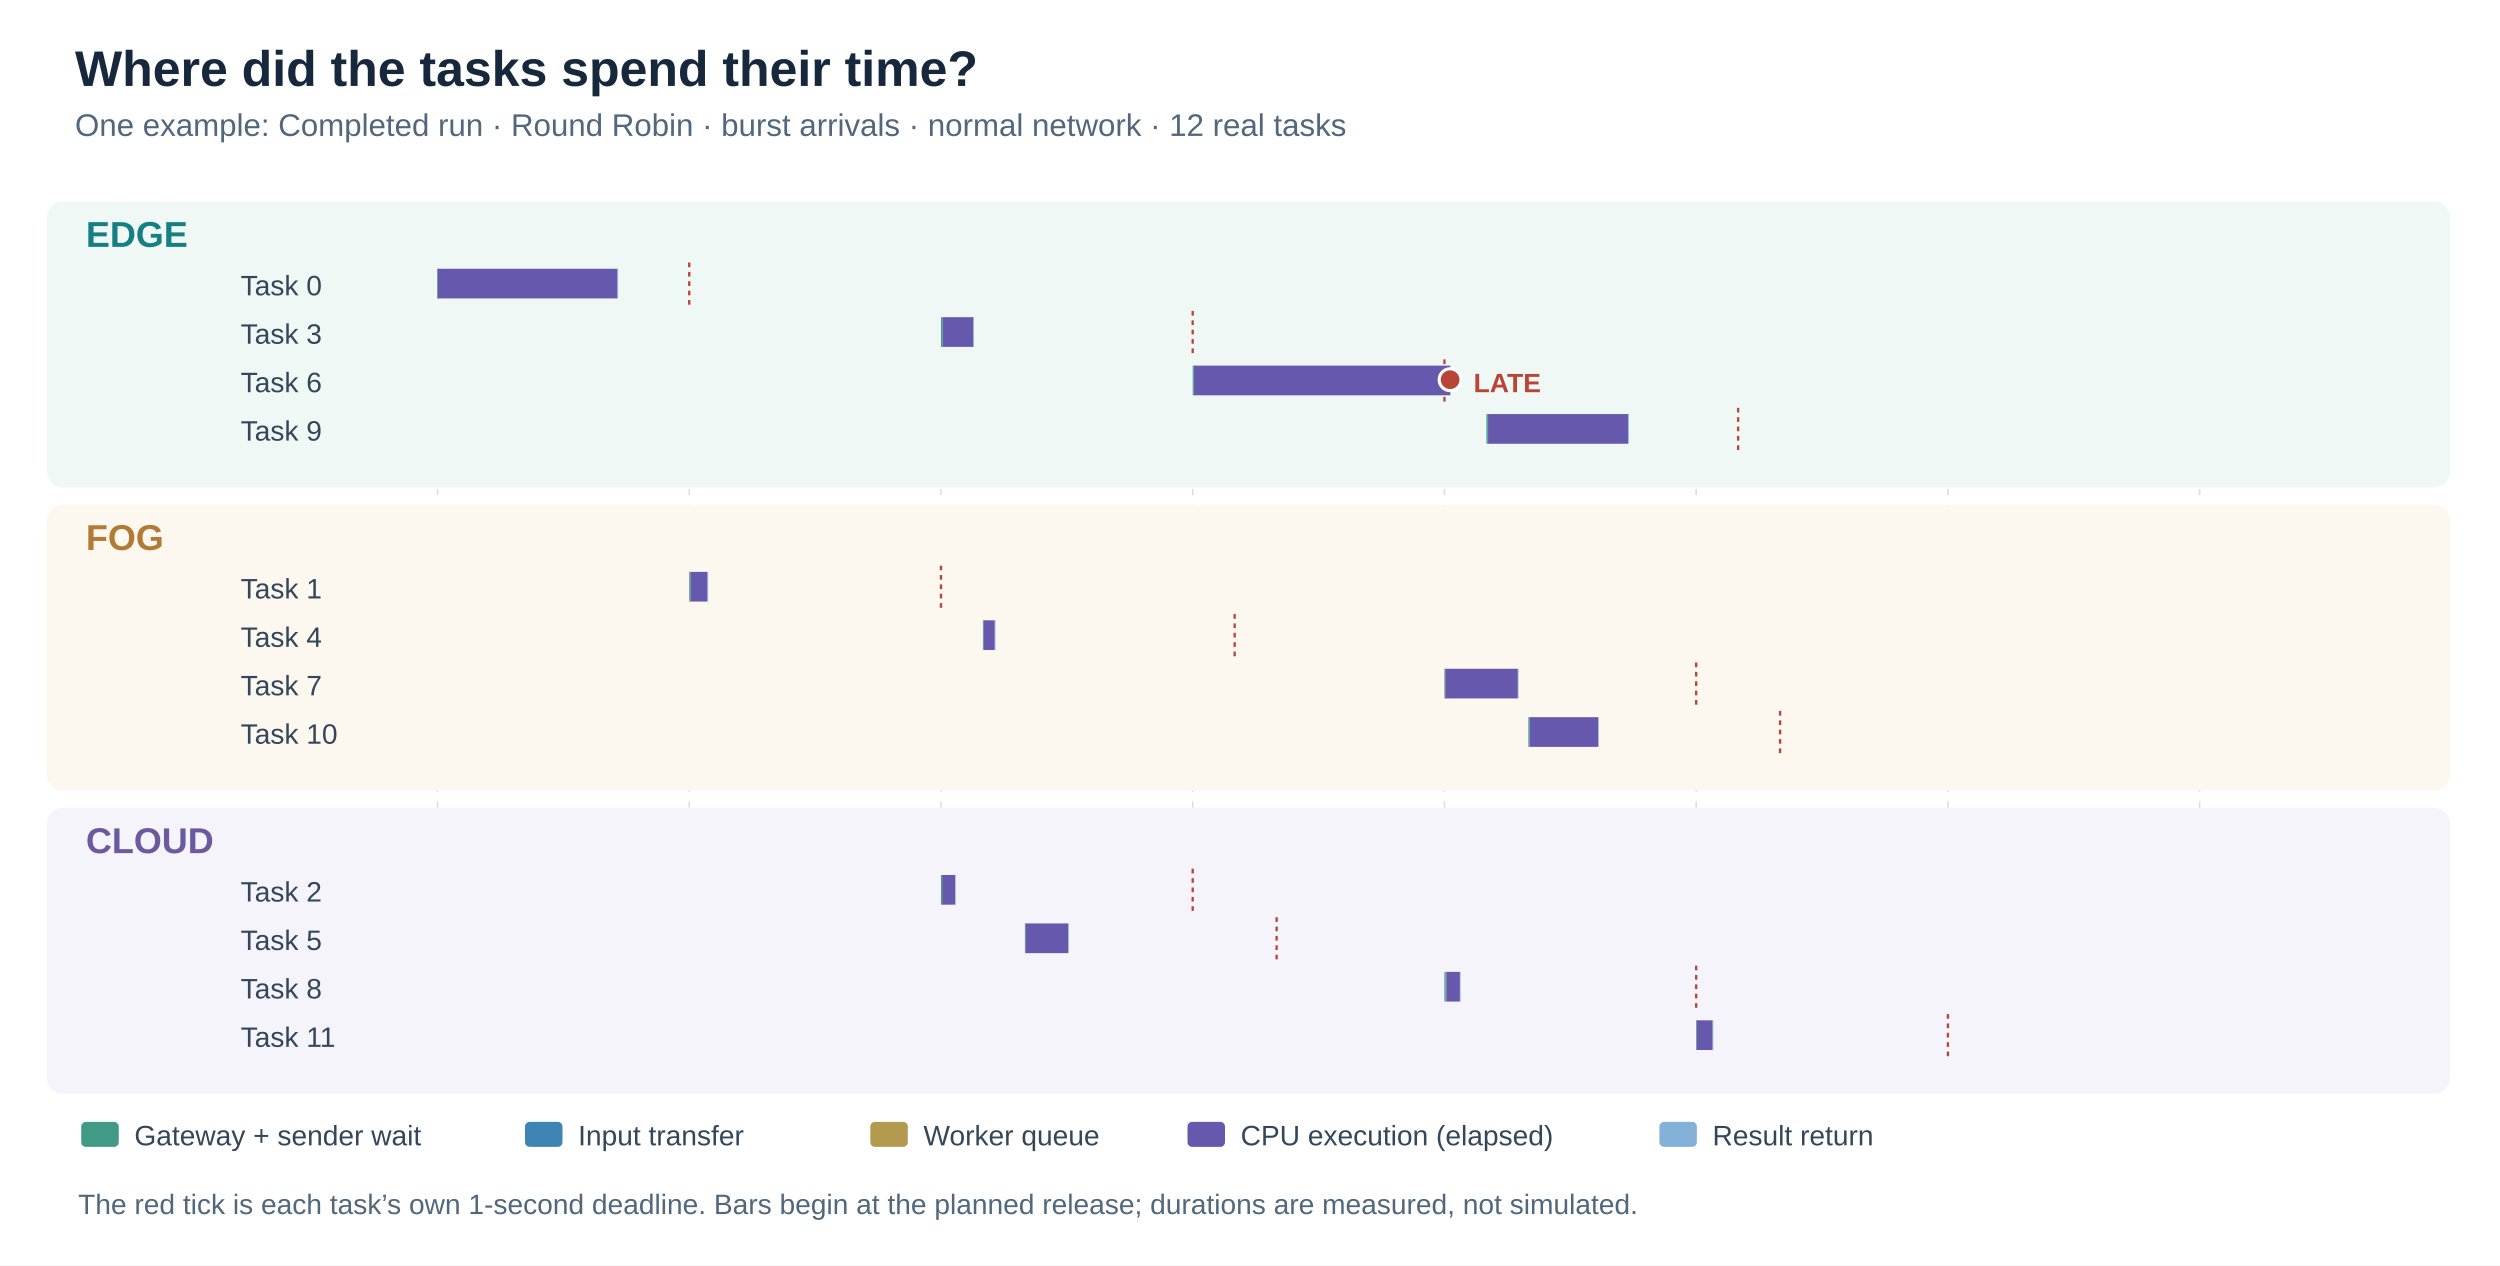
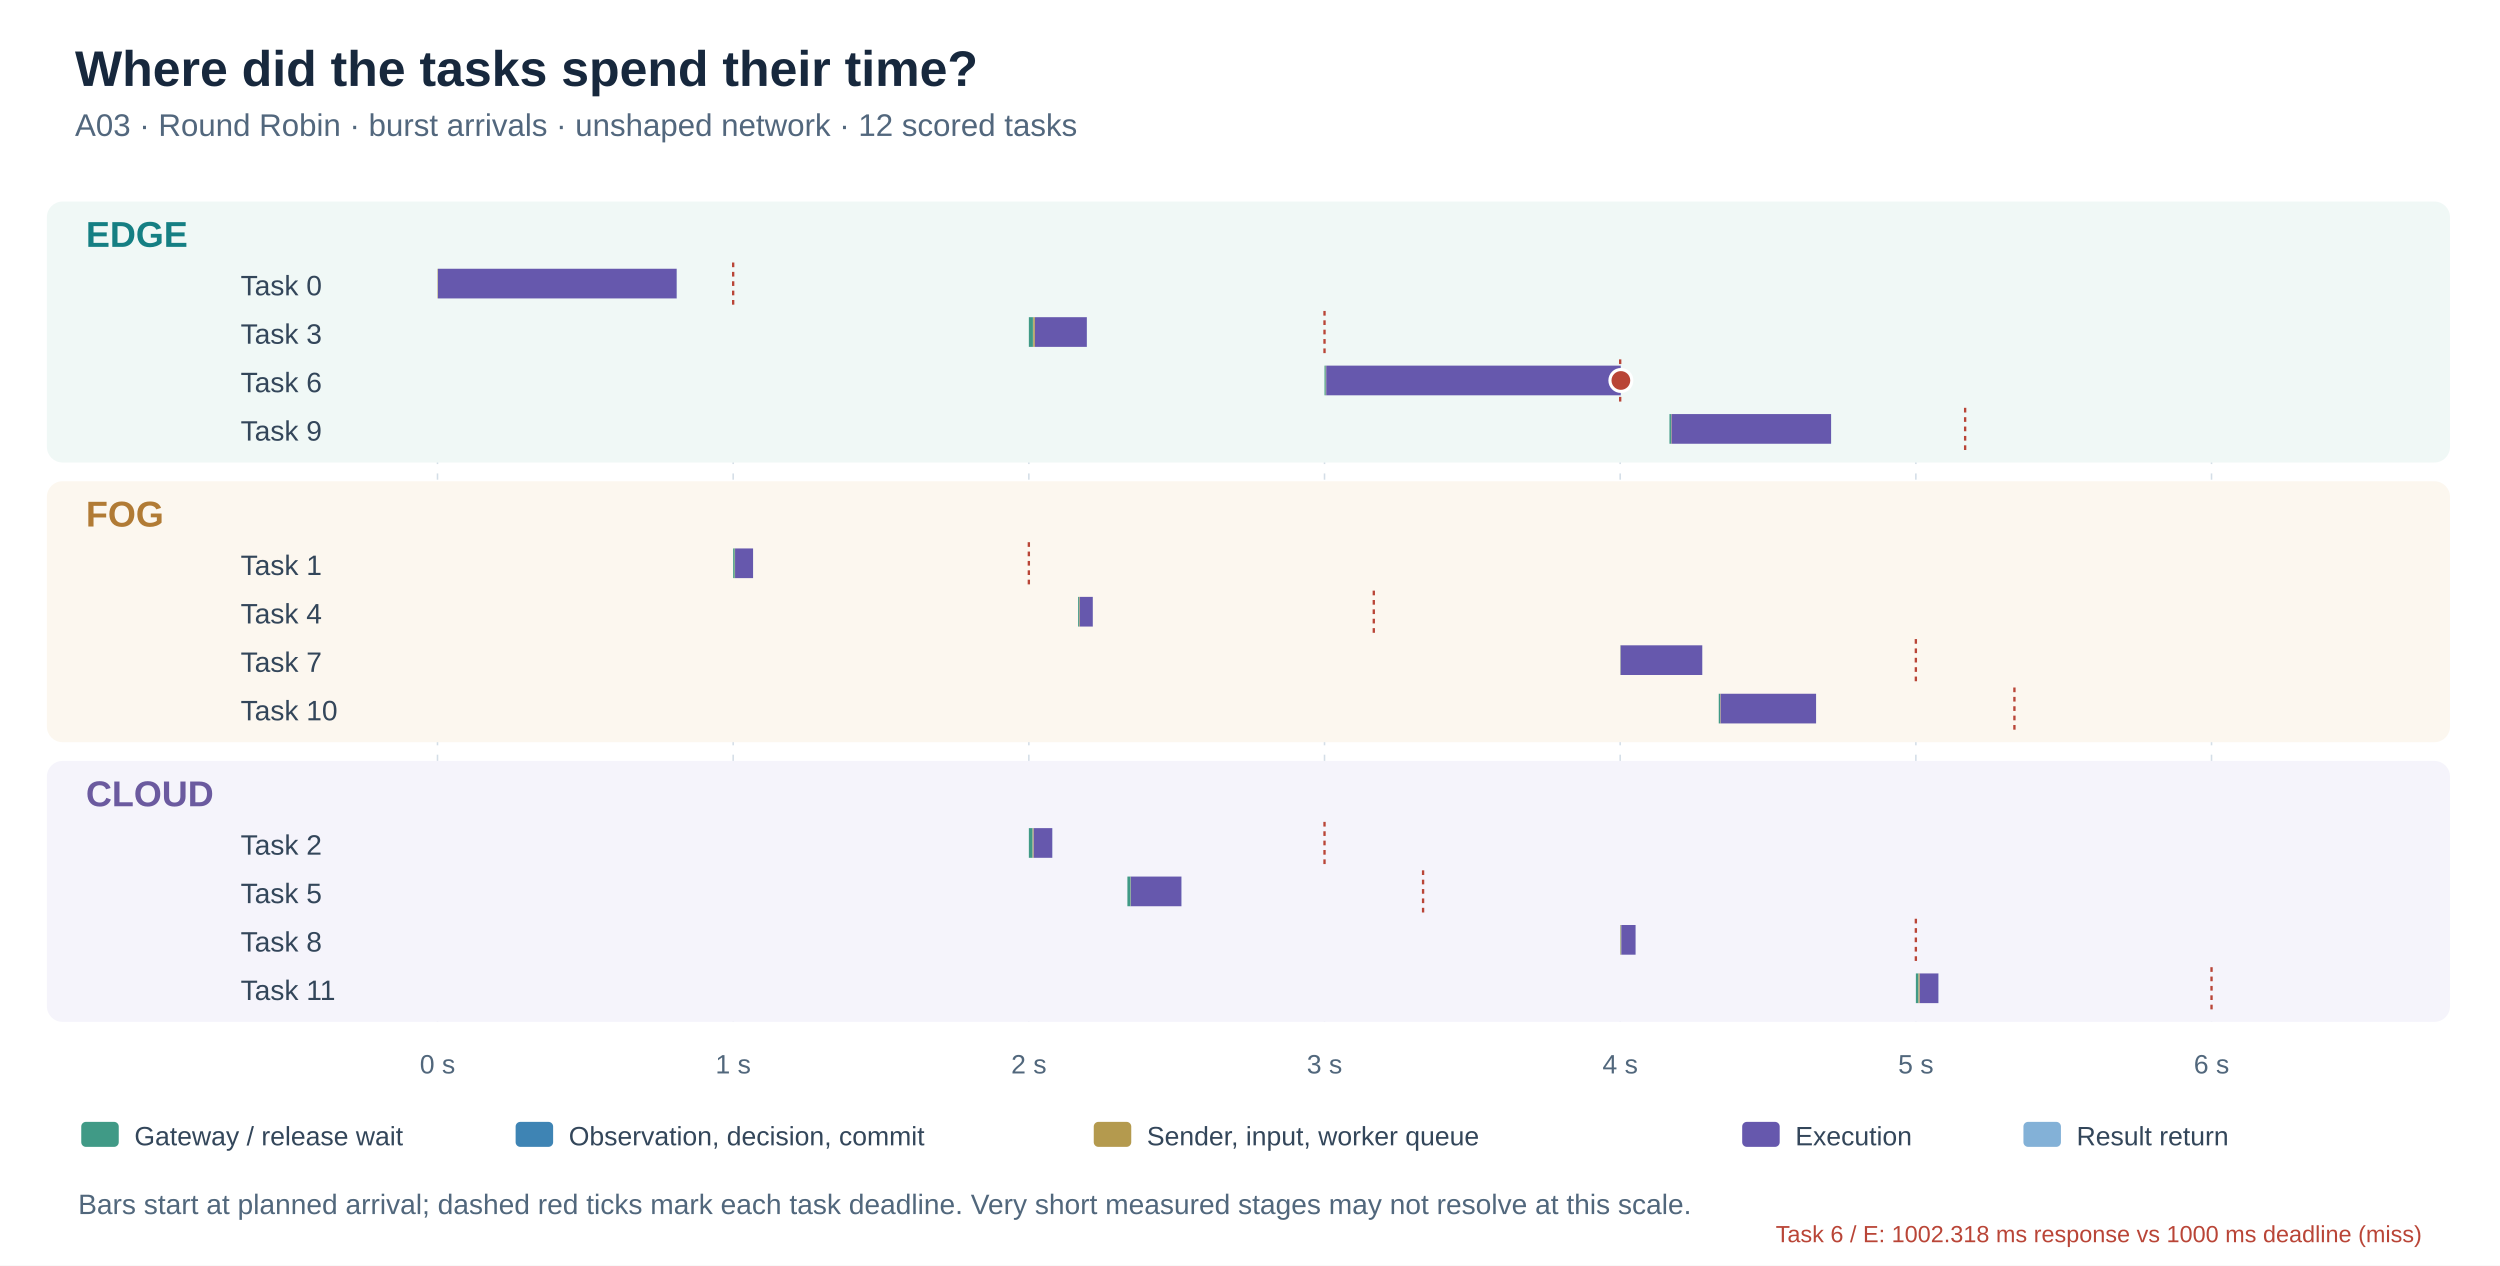
- <svg xmlns="http://www.w3.org/2000/svg" width="1600" height="810" viewBox="0 0 1600 810" role="img" aria-label="Twelve real scored tasks in the completed-run Round Robin burst unshaped scenario, grouped by Edge, Fog, Cloud. Waiting, transfer, execution and return times use actual measurements, with one late task marked.">
-   <rect width="1600" height="810" fill="white" />
-   <text x="48" y="55" font-family="Arial,sans-serif" font-size="32" font-weight="700" fill="#17283D" text-anchor="start">Where did the tasks spend their time?</text>
-   <text x="48" y="87" font-family="Arial,sans-serif" font-size="20" font-weight="400" fill="#52677D" text-anchor="start">One example: Completed run · Round Robin · burst arrivals · normal network · 12 real tasks</text>
-   <path d="M280 133 V635" stroke="#D4DEE7" stroke-dasharray="4 6" />
-   <text x="280" y="659" font-family="Arial,sans-serif" font-size="17" font-weight="400" fill="#51677C" text-anchor="middle">0 s</text>
-   <path d="M441.111 133 V635" stroke="#D4DEE7" stroke-dasharray="4 6" />
-   <text x="441.111" y="659" font-family="Arial,sans-serif" font-size="17" font-weight="400" fill="#51677C" text-anchor="middle">1 s</text>
-   <path d="M602.222 133 V635" stroke="#D4DEE7" stroke-dasharray="4 6" />
-   <text x="602.222" y="659" font-family="Arial,sans-serif" font-size="17" font-weight="400" fill="#51677C" text-anchor="middle">2 s</text>
-   <path d="M763.333 133 V635" stroke="#D4DEE7" stroke-dasharray="4 6" />
-   <text x="763.333" y="659" font-family="Arial,sans-serif" font-size="17" font-weight="400" fill="#51677C" text-anchor="middle">3 s</text>
-   <path d="M924.444 133 V635" stroke="#D4DEE7" stroke-dasharray="4 6" />
-   <text x="924.444" y="659" font-family="Arial,sans-serif" font-size="17" font-weight="400" fill="#51677C" text-anchor="middle">4 s</text>
-   <path d="M1085.556 133 V635" stroke="#D4DEE7" stroke-dasharray="4 6" />
-   <text x="1085.556" y="659" font-family="Arial,sans-serif" font-size="17" font-weight="400" fill="#51677C" text-anchor="middle">5 s</text>
-   <path d="M1246.667 133 V635" stroke="#D4DEE7" stroke-dasharray="4 6" />
-   <text x="1246.667" y="659" font-family="Arial,sans-serif" font-size="17" font-weight="400" fill="#51677C" text-anchor="middle">6 s</text>
-   <path d="M1407.778 133 V635" stroke="#D4DEE7" stroke-dasharray="4 6" />
-   <text x="1407.778" y="659" font-family="Arial,sans-serif" font-size="17" font-weight="400" fill="#51677C" text-anchor="middle">7 s</text>
-   <rect x="30" y="129" width="1538" height="183" rx="10" fill="#F0F8F6" />
-   <text x="55" y="158" font-family="Arial,sans-serif" font-size="23" font-weight="700" fill="#157F83" text-anchor="start">EDGE</text>
-   <text x="154" y="189" font-family="Arial,sans-serif" font-size="18" font-weight="400" fill="#33465A" text-anchor="start">Task 0</text>
-   <rect x="280.00" y="172" width="0.40" height="19" fill="#409A86" />
-   <rect x="280.03" y="172" width="0.40" height="19" fill="#3E84B4" />
-   <rect x="280.21" y="172" width="0.40" height="19" fill="#B49A4E" />
-   <rect x="280.24" y="172" width="114.97" height="19" fill="#6658AD" />
-   <rect x="395.21" y="172" width="0.40" height="19" fill="#83B1D7" />
-   <path d="M441.11 168 V196" stroke="#B94537" stroke-width="1.5" stroke-dasharray="3 3" />
-   <text x="154" y="220" font-family="Arial,sans-serif" font-size="18" font-weight="400" fill="#33465A" text-anchor="start">Task 3</text>
-   <rect x="602.22" y="203" width="0.83" height="19" fill="#409A86" />
-   <rect x="603.05" y="203" width="0.40" height="19" fill="#3E84B4" />
-   <rect x="603.38" y="203" width="0.40" height="19" fill="#B49A4E" />
-   <rect x="603.44" y="203" width="19.50" height="19" fill="#6658AD" />
-   <rect x="622.95" y="203" width="0.40" height="19" fill="#83B1D7" />
-   <path d="M763.33 199 V227" stroke="#B94537" stroke-width="1.5" stroke-dasharray="3 3" />
-   <text x="154" y="251" font-family="Arial,sans-serif" font-size="18" font-weight="400" fill="#33465A" text-anchor="start">Task 6</text>
-   <rect x="763.33" y="234" width="0.68" height="19" fill="#409A86" />
-   <rect x="764.01" y="234" width="0.40" height="19" fill="#3E84B4" />
-   <rect x="764.15" y="234" width="0.40" height="19" fill="#B49A4E" />
-   <rect x="764.21" y="234" width="163.80" height="19" fill="#6658AD" />
-   <rect x="928.01" y="234" width="0.40" height="19" fill="#83B1D7" />
-   <path d="M924.44 230 V258" stroke="#B94537" stroke-width="1.5" stroke-dasharray="3 3" />
-   <circle cx="928.08" cy="243" r="7" fill="#B94537" stroke="white" stroke-width="2" />
-   <text x="943.083" y="251" font-family="Arial,sans-serif" font-size="17" font-weight="700" fill="#B94537" text-anchor="start">LATE</text>
-   <text x="154" y="282" font-family="Arial,sans-serif" font-size="18" font-weight="400" fill="#33465A" text-anchor="start">Task 9</text>
-   <rect x="951.30" y="265" width="0.88" height="19" fill="#409A86" />
-   <rect x="952.17" y="265" width="0.40" height="19" fill="#3E84B4" />
-   <rect x="952.37" y="265" width="0.40" height="19" fill="#B49A4E" />
-   <rect x="952.39" y="265" width="89.65" height="19" fill="#6658AD" />
-   <rect x="1042.04" y="265" width="0.40" height="19" fill="#83B1D7" />
-   <path d="M1112.41 261 V289" stroke="#B94537" stroke-width="1.5" stroke-dasharray="3 3" />
-   <rect x="30" y="323" width="1538" height="183" rx="10" fill="#FCF7EF" />
-   <text x="55" y="352" font-family="Arial,sans-serif" font-size="23" font-weight="700" fill="#B17B35" text-anchor="start">FOG</text>
-   <text x="154" y="383" font-family="Arial,sans-serif" font-size="18" font-weight="400" fill="#33465A" text-anchor="start">Task 1</text>
-   <rect x="441.11" y="366" width="0.75" height="19" fill="#409A86" />
-   <rect x="441.86" y="366" width="0.40" height="19" fill="#3E84B4" />
-   <rect x="442.01" y="366" width="0.40" height="19" fill="#B49A4E" />
-   <rect x="442.14" y="366" width="10.69" height="19" fill="#6658AD" />
-   <rect x="452.82" y="366" width="0.40" height="19" fill="#83B1D7" />
-   <path d="M602.22 362 V390" stroke="#B94537" stroke-width="1.5" stroke-dasharray="3 3" />
-   <text x="154" y="414" font-family="Arial,sans-serif" font-size="18" font-weight="400" fill="#33465A" text-anchor="start">Task 4</text>
-   <rect x="629.07" y="397" width="0.40" height="19" fill="#409A86" />
-   <rect x="629.40" y="397" width="0.40" height="19" fill="#3E84B4" />
-   <rect x="629.67" y="397" width="0.40" height="19" fill="#B49A4E" />
-   <rect x="629.70" y="397" width="6.96" height="19" fill="#6658AD" />
-   <rect x="636.66" y="397" width="0.40" height="19" fill="#83B1D7" />
-   <path d="M790.19 393 V421" stroke="#B94537" stroke-width="1.5" stroke-dasharray="3 3" />
-   <text x="154" y="445" font-family="Arial,sans-serif" font-size="18" font-weight="400" fill="#33465A" text-anchor="start">Task 7</text>
-   <rect x="924.44" y="428" width="0.54" height="19" fill="#409A86" />
-   <rect x="924.99" y="428" width="0.40" height="19" fill="#3E84B4" />
-   <rect x="925.11" y="428" width="0.40" height="19" fill="#B49A4E" />
-   <rect x="925.16" y="428" width="46.26" height="19" fill="#6658AD" />
-   <rect x="971.43" y="428" width="0.40" height="19" fill="#83B1D7" />
-   <path d="M1085.56 424 V452" stroke="#B94537" stroke-width="1.5" stroke-dasharray="3 3" />
-   <text x="154" y="476" font-family="Arial,sans-serif" font-size="18" font-weight="400" fill="#33465A" text-anchor="start">Task 10</text>
-   <rect x="978.15" y="459" width="0.74" height="19" fill="#409A86" />
-   <rect x="978.89" y="459" width="0.40" height="19" fill="#3E84B4" />
-   <rect x="979.14" y="459" width="0.40" height="19" fill="#B49A4E" />
-   <rect x="979.18" y="459" width="43.65" height="19" fill="#6658AD" />
-   <rect x="1022.83" y="459" width="0.40" height="19" fill="#83B1D7" />
-   <path d="M1139.26 455 V483" stroke="#B94537" stroke-width="1.5" stroke-dasharray="3 3" />
-   <rect x="30" y="517" width="1538" height="183" rx="10" fill="#F5F4FB" />
-   <text x="55" y="546" font-family="Arial,sans-serif" font-size="23" font-weight="700" fill="#6B5A9F" text-anchor="start">CLOUD</text>
-   <text x="154" y="577" font-family="Arial,sans-serif" font-size="18" font-weight="400" fill="#33465A" text-anchor="start">Task 2</text>
-   <rect x="602.22" y="560" width="0.74" height="19" fill="#409A86" />
-   <rect x="602.96" y="560" width="0.40" height="19" fill="#3E84B4" />
-   <rect x="603.06" y="560" width="0.40" height="19" fill="#B49A4E" />
-   <rect x="603.11" y="560" width="8.13" height="19" fill="#6658AD" />
-   <rect x="611.24" y="560" width="0.40" height="19" fill="#83B1D7" />
-   <path d="M763.33 556 V584" stroke="#B94537" stroke-width="1.5" stroke-dasharray="3 3" />
-   <text x="154" y="608" font-family="Arial,sans-serif" font-size="18" font-weight="400" fill="#33465A" text-anchor="start">Task 5</text>
-   <rect x="655.93" y="591" width="0.43" height="19" fill="#409A86" />
-   <rect x="656.36" y="591" width="0.40" height="19" fill="#3E84B4" />
-   <rect x="656.43" y="591" width="0.40" height="19" fill="#B49A4E" />
-   <rect x="656.47" y="591" width="27.20" height="19" fill="#6658AD" />
-   <rect x="683.67" y="591" width="0.40" height="19" fill="#83B1D7" />
-   <path d="M817.04 587 V615" stroke="#B94537" stroke-width="1.5" stroke-dasharray="3 3" />
-   <text x="154" y="639" font-family="Arial,sans-serif" font-size="18" font-weight="400" fill="#33465A" text-anchor="start">Task 8</text>
-   <rect x="924.44" y="622" width="0.64" height="19" fill="#409A86" />
-   <rect x="925.08" y="622" width="0.66" height="19" fill="#3E84B4" />
-   <rect x="925.74" y="622" width="0.40" height="19" fill="#B49A4E" />
-   <rect x="925.77" y="622" width="8.56" height="19" fill="#6658AD" />
-   <rect x="934.34" y="622" width="0.40" height="19" fill="#83B1D7" />
-   <path d="M1085.56 618 V646" stroke="#B94537" stroke-width="1.5" stroke-dasharray="3 3" />
-   <text x="154" y="670" font-family="Arial,sans-serif" font-size="18" font-weight="400" fill="#33465A" text-anchor="start">Task 11</text>
-   <rect x="1085.56" y="653" width="0.40" height="19" fill="#409A86" />
-   <rect x="1085.87" y="653" width="0.40" height="19" fill="#3E84B4" />
-   <rect x="1085.96" y="653" width="0.40" height="19" fill="#B49A4E" />
-   <rect x="1086.02" y="653" width="10.09" height="19" fill="#6658AD" />
-   <rect x="1096.11" y="653" width="0.40" height="19" fill="#83B1D7" />
-   <path d="M1246.67 649 V677" stroke="#B94537" stroke-width="1.5" stroke-dasharray="3 3" />
+ <svg xmlns="http://www.w3.org/2000/svg" width="1600" height="810" viewBox="0 0 1600 810" role="img" aria-label="A03 Round Robin burst unshaped: twelve measured tasks grouped by Edge, Fog, and Cloud on a common timeline.">
+   <rect width="100%" height="100%" fill="white" />
+   <text x="48" y="55" font-family="Arial,sans-serif" font-size="32" font-weight="700" fill="#17283D">Where did the tasks spend their time?</text>
+   <text x="48" y="87" font-family="Arial,sans-serif" font-size="20" fill="#52677D">A03 · Round Robin · burst arrivals · unshaped network · 12 scored tasks</text>
+   <path d="M280.00 133 V654" stroke="#D4DEE7" stroke-dasharray="4 6" />
+   <text x="280.00" y="687" font-family="Arial,sans-serif" font-size="17" fill="#51677C" text-anchor="middle">0 s</text>
+   <path d="M469.23 133 V654" stroke="#D4DEE7" stroke-dasharray="4 6" />
+   <text x="469.23" y="687" font-family="Arial,sans-serif" font-size="17" fill="#51677C" text-anchor="middle">1 s</text>
+   <path d="M658.46 133 V654" stroke="#D4DEE7" stroke-dasharray="4 6" />
+   <text x="658.46" y="687" font-family="Arial,sans-serif" font-size="17" fill="#51677C" text-anchor="middle">2 s</text>
+   <path d="M847.69 133 V654" stroke="#D4DEE7" stroke-dasharray="4 6" />
+   <text x="847.69" y="687" font-family="Arial,sans-serif" font-size="17" fill="#51677C" text-anchor="middle">3 s</text>
+   <path d="M1036.92 133 V654" stroke="#D4DEE7" stroke-dasharray="4 6" />
+   <text x="1036.92" y="687" font-family="Arial,sans-serif" font-size="17" fill="#51677C" text-anchor="middle">4 s</text>
+   <path d="M1226.15 133 V654" stroke="#D4DEE7" stroke-dasharray="4 6" />
+   <text x="1226.15" y="687" font-family="Arial,sans-serif" font-size="17" fill="#51677C" text-anchor="middle">5 s</text>
+   <path d="M1415.38 133 V654" stroke="#D4DEE7" stroke-dasharray="4 6" />
+   <text x="1415.38" y="687" font-family="Arial,sans-serif" font-size="17" fill="#51677C" text-anchor="middle">6 s</text>
+   <rect x="30" y="129" width="1538" height="167" rx="10" fill="#F0F8F6" />
+   <text x="55" y="158" font-family="Arial,sans-serif" font-size="23" font-weight="700" fill="#157F83">EDGE</text>
+   <text x="154" y="189" font-family="Arial,sans-serif" font-size="18" fill="#33465A">Task 0</text>
+   <rect x="280" y="172" width="0.004" height="19" fill="#409A86" />
+   <rect x="280.004" y="172" width="0.009" height="19" fill="#409A86" />
+   <rect x="280.013" y="172" width="0.001" height="19" fill="#3E84B4" />
+   <rect x="280.014" y="172" width="0.002" height="19" fill="#3E84B4" />
+   <rect x="280.015" y="172" width="0.003" height="19" fill="#3E84B4" />
+   <rect x="280.019" y="172" width="0.012" height="19" fill="#B49A4E" />
+   <rect x="280.031" y="172" width="0.217" height="19" fill="#B49A4E" />
+   <rect x="280.248" y="172" width="0.047" height="19" fill="#B49A4E" />
+   <rect x="280.295" y="172" width="152.792" height="19" fill="#6658AD" />
+   <rect x="433.087" y="172" width="0.075" height="19" fill="#83B1D7" />
+   <path d="M469.23 168 V196" stroke="#B94537" stroke-width="1.5" stroke-dasharray="3 3" />
+   <text x="154" y="220" font-family="Arial,sans-serif" font-size="18" fill="#33465A">Task 3</text>
+   <rect x="658.462" y="203" width="2.591" height="19" fill="#409A86" />
+   <rect x="661.052" y="203" width="0.198" height="19" fill="#409A86" />
+   <rect x="661.251" y="203" width="0.001" height="19" fill="#3E84B4" />
+   <rect x="661.252" y="203" width="0.003" height="19" fill="#3E84B4" />
+   <rect x="661.254" y="203" width="0.011" height="19" fill="#3E84B4" />
+   <rect x="661.265" y="203" width="0.055" height="19" fill="#B49A4E" />
+   <rect x="661.32" y="203" width="0.941" height="19" fill="#B49A4E" />
+   <rect x="662.261" y="203" width="0.071" height="19" fill="#B49A4E" />
+   <rect x="662.332" y="203" width="33.263" height="19" fill="#6658AD" />
+   <rect x="695.595" y="203" width="0.054" height="19" fill="#83B1D7" />
+   <path d="M847.69 199 V227" stroke="#B94537" stroke-width="1.5" stroke-dasharray="3 3" />
+   <text x="154" y="251" font-family="Arial,sans-serif" font-size="18" fill="#33465A">Task 6</text>
+   <rect x="847.692" y="234" width="0.76" height="19" fill="#409A86" />
+   <rect x="848.453" y="234" width="0.04" height="19" fill="#409A86" />
+   <rect x="848.492" y="234" width="0.007" height="19" fill="#3E84B4" />
+   <rect x="848.499" y="234" width="0.004" height="19" fill="#3E84B4" />
+   <rect x="848.504" y="234" width="0.012" height="19" fill="#3E84B4" />
+   <rect x="848.515" y="234" width="0.047" height="19" fill="#B49A4E" />
+   <rect x="848.562" y="234" width="0.114" height="19" fill="#B49A4E" />
+   <rect x="848.677" y="234" width="0.119" height="19" fill="#B49A4E" />
+   <rect x="848.796" y="234" width="188.495" height="19" fill="#6658AD" />
+   <rect x="1037.291" y="234" width="0.07" height="19" fill="#83B1D7" />
+   <path d="M1036.92 230 V258" stroke="#B94537" stroke-width="1.5" stroke-dasharray="3 3" />
+   <circle cx="1037.36" cy="243.5" r="7" fill="#B94537" stroke="white" stroke-width="2" />
+   <text x="154" y="282" font-family="Arial,sans-serif" font-size="18" fill="#33465A">Task 9</text>
+   <rect x="1068.461" y="265" width="0.95" height="19" fill="#409A86" />
+   <rect x="1069.411" y="265" width="0.021" height="19" fill="#409A86" />
+   <rect x="1069.432" y="265" width="0.001" height="19" fill="#3E84B4" />
+   <rect x="1069.433" y="265" width="0.001" height="19" fill="#3E84B4" />
+   <rect x="1069.434" y="265" width="0.004" height="19" fill="#3E84B4" />
+   <rect x="1069.438" y="265" width="0.019" height="19" fill="#B49A4E" />
+   <rect x="1069.458" y="265" width="0.313" height="19" fill="#B49A4E" />
+   <rect x="1069.77" y="265" width="0.023" height="19" fill="#B49A4E" />
+   <rect x="1069.793" y="265" width="102.075" height="19" fill="#6658AD" />
+   <rect x="1171.868" y="265" width="0.071" height="19" fill="#83B1D7" />
+   <path d="M1257.69 261 V289" stroke="#B94537" stroke-width="1.5" stroke-dasharray="3 3" />
+   <rect x="30" y="308" width="1538" height="167" rx="10" fill="#FCF7EF" />
+   <text x="55" y="337" font-family="Arial,sans-serif" font-size="23" font-weight="700" fill="#B17B35">FOG</text>
+   <text x="154" y="368" font-family="Arial,sans-serif" font-size="18" fill="#33465A">Task 1</text>
+   <rect x="469.231" y="351" width="0.973" height="19" fill="#409A86" />
+   <rect x="470.203" y="351" width="0.032" height="19" fill="#409A86" />
+   <rect x="470.235" y="351" width="0.001" height="19" fill="#3E84B4" />
+   <rect x="470.236" y="351" width="0.003" height="19" fill="#3E84B4" />
+   <rect x="470.24" y="351" width="0.006" height="19" fill="#3E84B4" />
+   <rect x="470.246" y="351" width="0.024" height="19" fill="#B49A4E" />
+   <rect x="470.27" y="351" width="0.085" height="19" fill="#B49A4E" />
+   <rect x="470.355" y="351" width="0.079" height="19" fill="#B49A4E" />
+   <rect x="470.434" y="351" width="11.499" height="19" fill="#6658AD" />
+   <rect x="481.933" y="351" width="0.069" height="19" fill="#83B1D7" />
+   <path d="M658.46 347 V375" stroke="#B94537" stroke-width="1.5" stroke-dasharray="3 3" />
+   <text x="154" y="399" font-family="Arial,sans-serif" font-size="18" fill="#33465A">Task 4</text>
+   <rect x="690" y="382" width="0.594" height="19" fill="#409A86" />
+   <rect x="690.594" y="382" width="0.02" height="19" fill="#409A86" />
+   <rect x="690.614" y="382" width="0.001" height="19" fill="#3E84B4" />
+   <rect x="690.615" y="382" width="0.002" height="19" fill="#3E84B4" />
+   <rect x="690.616" y="382" width="0.005" height="19" fill="#3E84B4" />
+   <rect x="690.622" y="382" width="0.02" height="19" fill="#B49A4E" />
+   <rect x="690.642" y="382" width="0.363" height="19" fill="#B49A4E" />
+   <rect x="691.005" y="382" width="0.029" height="19" fill="#B49A4E" />
+   <rect x="691.034" y="382" width="8.363" height="19" fill="#6658AD" />
+   <rect x="699.397" y="382" width="0.057" height="19" fill="#83B1D7" />
+   <path d="M879.23 378 V406" stroke="#B94537" stroke-width="1.5" stroke-dasharray="3 3" />
+   <text x="154" y="430" font-family="Arial,sans-serif" font-size="18" fill="#33465A">Task 7</text>
+   <rect x="1036.923" y="413" width="0.149" height="19" fill="#409A86" />
+   <rect x="1037.072" y="413" width="0.021" height="19" fill="#409A86" />
+   <rect x="1037.093" y="413" width="0.001" height="19" fill="#3E84B4" />
+   <rect x="1037.094" y="413" width="0.002" height="19" fill="#3E84B4" />
+   <rect x="1037.096" y="413" width="0.006" height="19" fill="#3E84B4" />
+   <rect x="1037.102" y="413" width="0.029" height="19" fill="#B49A4E" />
+   <rect x="1037.132" y="413" width="0.061" height="19" fill="#B49A4E" />
+   <rect x="1037.192" y="413" width="0.064" height="19" fill="#B49A4E" />
+   <rect x="1037.256" y="413" width="52.189" height="19" fill="#6658AD" />
+   <rect x="1089.445" y="413" width="0.051" height="19" fill="#83B1D7" />
+   <path d="M1226.15 409 V437" stroke="#B94537" stroke-width="1.5" stroke-dasharray="3 3" />
+   <text x="154" y="461" font-family="Arial,sans-serif" font-size="18" fill="#33465A">Task 10</text>
+   <rect x="1100" y="444" width="0.854" height="19" fill="#409A86" />
+   <rect x="1100.854" y="444" width="0.017" height="19" fill="#409A86" />
+   <rect x="1100.871" y="444" width="0.001" height="19" fill="#3E84B4" />
+   <rect x="1100.871" y="444" width="0.001" height="19" fill="#3E84B4" />
+   <rect x="1100.872" y="444" width="0.004" height="19" fill="#3E84B4" />
+   <rect x="1100.877" y="444" width="0.018" height="19" fill="#B49A4E" />
+   <rect x="1100.895" y="444" width="0.283" height="19" fill="#B49A4E" />
+   <rect x="1101.178" y="444" width="0.022" height="19" fill="#B49A4E" />
+   <rect x="1101.199" y="444" width="61.068" height="19" fill="#6658AD" />
+   <rect x="1162.268" y="444" width="0.045" height="19" fill="#83B1D7" />
+   <path d="M1289.23 440 V468" stroke="#B94537" stroke-width="1.5" stroke-dasharray="3 3" />
+   <rect x="30" y="487" width="1538" height="167" rx="10" fill="#F5F4FB" />
+   <text x="55" y="516" font-family="Arial,sans-serif" font-size="23" font-weight="700" fill="#6B5A9F">CLOUD</text>
+   <text x="154" y="547" font-family="Arial,sans-serif" font-size="18" fill="#33465A">Task 2</text>
+   <rect x="658.462" y="530" width="2.272" height="19" fill="#409A86" />
+   <rect x="660.734" y="530" width="0.17" height="19" fill="#409A86" />
+   <rect x="660.903" y="530" width="0.006" height="19" fill="#3E84B4" />
+   <rect x="660.909" y="530" width="0.008" height="19" fill="#3E84B4" />
+   <rect x="660.917" y="530" width="0.019" height="19" fill="#3E84B4" />
+   <rect x="660.936" y="530" width="0.136" height="19" fill="#B49A4E" />
+   <rect x="661.072" y="530" width="0.284" height="19" fill="#B49A4E" />
+   <rect x="661.356" y="530" width="0.221" height="19" fill="#B49A4E" />
+   <rect x="661.577" y="530" width="11.868" height="19" fill="#6658AD" />
+   <rect x="673.445" y="530" width="0.104" height="19" fill="#83B1D7" />
+   <path d="M847.69 526 V554" stroke="#B94537" stroke-width="1.5" stroke-dasharray="3 3" />
+   <text x="154" y="578" font-family="Arial,sans-serif" font-size="18" fill="#33465A">Task 5</text>
+   <rect x="721.538" y="561" width="2.014" height="19" fill="#409A86" />
+   <rect x="723.552" y="561" width="0.042" height="19" fill="#409A86" />
+   <rect x="723.594" y="561" width="0.002" height="19" fill="#3E84B4" />
+   <rect x="723.596" y="561" width="0.003" height="19" fill="#3E84B4" />
+   <rect x="723.598" y="561" width="0.011" height="19" fill="#3E84B4" />
+   <rect x="723.609" y="561" width="0.053" height="19" fill="#B49A4E" />
+   <rect x="723.662" y="561" width="0.07" height="19" fill="#B49A4E" />
+   <rect x="723.731" y="561" width="0.037" height="19" fill="#B49A4E" />
+   <rect x="723.769" y="561" width="32.342" height="19" fill="#6658AD" />
+   <rect x="756.111" y="561" width="0.069" height="19" fill="#83B1D7" />
+   <path d="M910.77 557 V585" stroke="#B94537" stroke-width="1.5" stroke-dasharray="3 3" />
+   <text x="154" y="609" font-family="Arial,sans-serif" font-size="18" fill="#33465A">Task 8</text>
+   <rect x="1036.923" y="592" width="0.203" height="19" fill="#409A86" />
+   <rect x="1037.126" y="592" width="0.03" height="19" fill="#409A86" />
+   <rect x="1037.156" y="592" width="0.001" height="19" fill="#3E84B4" />
+   <rect x="1037.156" y="592" width="0.004" height="19" fill="#3E84B4" />
+   <rect x="1037.159" y="592" width="0.006" height="19" fill="#3E84B4" />
+   <rect x="1037.166" y="592" width="0.026" height="19" fill="#B49A4E" />
+   <rect x="1037.192" y="592" width="0.415" height="19" fill="#B49A4E" />
+   <rect x="1037.607" y="592" width="0.028" height="19" fill="#B49A4E" />
+   <rect x="1037.635" y="592" width="9.129" height="19" fill="#6658AD" />
+   <rect x="1046.764" y="592" width="0.046" height="19" fill="#83B1D7" />
+   <path d="M1226.15 588 V616" stroke="#B94537" stroke-width="1.5" stroke-dasharray="3 3" />
+   <text x="154" y="640" font-family="Arial,sans-serif" font-size="18" fill="#33465A">Task 11</text>
+   <rect x="1226.154" y="623" width="1.546" height="19" fill="#409A86" />
+   <rect x="1227.699" y="623" width="0.145" height="19" fill="#409A86" />
+   <rect x="1227.844" y="623" width="0.005" height="19" fill="#3E84B4" />
+   <rect x="1227.849" y="623" width="0.006" height="19" fill="#3E84B4" />
+   <rect x="1227.855" y="623" width="0.019" height="19" fill="#3E84B4" />
+   <rect x="1227.874" y="623" width="0.087" height="19" fill="#B49A4E" />
+   <rect x="1227.961" y="623" width="0.605" height="19" fill="#B49A4E" />
+   <rect x="1228.566" y="623" width="0.116" height="19" fill="#B49A4E" />
+   <rect x="1228.682" y="623" width="11.888" height="19" fill="#6658AD" />
+   <rect x="1240.57" y="623" width="0.105" height="19" fill="#83B1D7" />
+   <path d="M1415.38 619 V647" stroke="#B94537" stroke-width="1.5" stroke-dasharray="3 3" />
  <rect x="52" y="718" width="24" height="16" rx="3" fill="#409A86" />
-   <text x="86" y="733" font-family="Arial,sans-serif" font-size="18" font-weight="400" fill="#33465A" text-anchor="start">Gateway + sender wait</text>
-   <rect x="336" y="718" width="24" height="16" rx="3" fill="#3E84B4" />
-   <text x="370" y="733" font-family="Arial,sans-serif" font-size="18" font-weight="400" fill="#33465A" text-anchor="start">Input transfer</text>
-   <rect x="557" y="718" width="24" height="16" rx="3" fill="#B49A4E" />
-   <text x="591" y="733" font-family="Arial,sans-serif" font-size="18" font-weight="400" fill="#33465A" text-anchor="start">Worker queue</text>
-   <rect x="760" y="718" width="24" height="16" rx="3" fill="#6658AD" />
-   <text x="794" y="733" font-family="Arial,sans-serif" font-size="18" font-weight="400" fill="#33465A" text-anchor="start">CPU execution (elapsed)</text>
-   <rect x="1062" y="718" width="24" height="16" rx="3" fill="#83B1D7" />
-   <text x="1096" y="733" font-family="Arial,sans-serif" font-size="18" font-weight="400" fill="#33465A" text-anchor="start">Result return</text>
-   <text x="50" y="777" font-family="Arial,sans-serif" font-size="18" font-weight="400" fill="#51677C" text-anchor="start">The red tick is each task’s own 1-second deadline. Bars begin at the planned release; durations are measured, not simulated.</text>
+   <text x="86" y="733" font-family="Arial,sans-serif" font-size="17" fill="#33465A">Gateway / release wait</text>
+   <rect x="330" y="718" width="24" height="16" rx="3" fill="#3E84B4" />
+   <text x="364" y="733" font-family="Arial,sans-serif" font-size="17" fill="#33465A">Observation, decision, commit</text>
+   <rect x="700" y="718" width="24" height="16" rx="3" fill="#B49A4E" />
+   <text x="734" y="733" font-family="Arial,sans-serif" font-size="17" fill="#33465A">Sender, input, worker queue</text>
+   <rect x="1115" y="718" width="24" height="16" rx="3" fill="#6658AD" />
+   <text x="1149" y="733" font-family="Arial,sans-serif" font-size="17" fill="#33465A">Execution</text>
+   <rect x="1295" y="718" width="24" height="16" rx="3" fill="#83B1D7" />
+   <text x="1329" y="733" font-family="Arial,sans-serif" font-size="17" fill="#33465A">Result return</text>
+   <text x="50" y="777" font-family="Arial,sans-serif" font-size="18" fill="#51677C">Bars start at planned arrival; dashed red ticks mark each task deadline. Very short measured stages may not resolve at this scale.</text>
+   <text x="1550" y="795" font-family="Arial,sans-serif" font-size="15" text-anchor="end" fill="#B94537">Task 6 / E: 1002.318 ms response vs 1000 ms deadline (miss)</text>
</svg>
